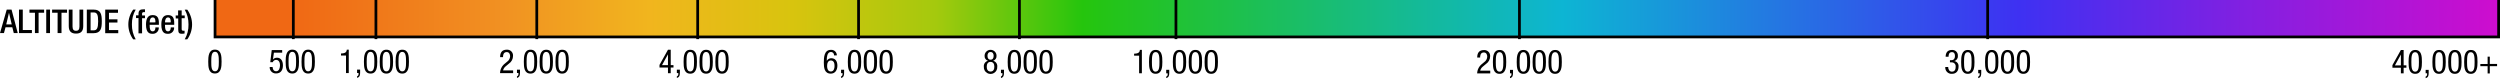
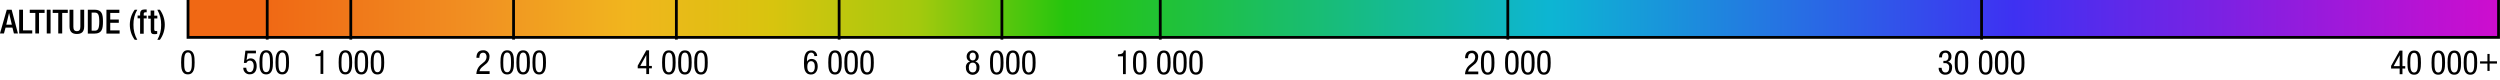
- <svg xmlns="http://www.w3.org/2000/svg" viewBox="0 0 906.78 28.39">
+ <svg xmlns="http://www.w3.org/2000/svg" viewBox="10.6 0 896.2 28.39">
  <defs>
    <style>.cls-1{fill:url(#linear-gradient);}.cls-2{fill:none;stroke:#000;stroke-miterlimit:10;}</style>
    <linearGradient id="linear-gradient" x1="77.89" y1="6.58" x2="906.28" y2="6.58" gradientUnits="userSpaceOnUse">
      <stop offset="0.033" stop-color="hsl(23, 88%, 51%)" />
      <stop offset="0.066" stop-color="hsl(26, 88%, 52%)" />
      <stop offset="0.126" stop-color="hsl(32, 88%, 54%)" />
      <stop offset="0.19" stop-color="hsl(43, 88%, 53%)" />
      <stop offset="0.253" stop-color="hsl(54, 88%, 45%)" />
      <stop offset="0.316" stop-color="hsl(72, 88%, 42%)" />
      <stop offset="0.38" stop-color="hsl(112, 88%, 41%)" />
      <stop offset="0.59" stop-color="hsl(189, 88%, 44%)" />
      <stop offset="0.79" stop-color="hsl(244, 88%, 57%)" />
      <stop offset="1" stop-color="hsl(300, 88%, 43%)" />
    </linearGradient>
  </defs>
  <g id="Layer_2" data-name="Layer 2">
    <g id="REDESIGN">
      <rect class="cls-1" x="77.89" width="828.4" height="13.17" />
      <polyline class="cls-2" points="78 0 78 13.4 906.28 13.4 906.28 0" />
      <path d="M75.53,22.36c0-1.87.13-4.37,2.42-4.36s2.42,2.28,2.42,4.37c0,1.8-.13,4.29-2.42,4.29S75.53,24.37,75.53,22.36ZM78,25.86c1.3,0,1.37-1.71,1.37-3.5s-.07-3.57-1.37-3.58-1.37,1.7-1.37,3.57S76.66,25.86,78,25.86Z" />
      <path d="M870.83,18.13h1V23.7h1v.86h-1v2.05h-1V24.57h-3.07v-.95Zm-2.16,5.58h2.16V19.78h0Z" />
      <path d="M873.62,22.49c0-1.87.13-4.37,2.42-4.37s2.42,2.28,2.42,4.37c0,1.8-.13,4.29-2.42,4.29S873.62,24.51,873.62,22.49ZM876,26c1.3,0,1.37-1.71,1.37-3.5s-.07-3.57-1.37-3.57-1.37,1.7-1.37,3.57S874.75,26,876,26Z" />
-       <path d="M879.81,25.35h1.1v1c0,.91-.07,1.73-1.1,2v-.56a.84.84,0,0,0,.53-.92v-.29h-.53Z" />
      <path d="M882.26,22.49c0-1.87.13-4.37,2.42-4.37s2.42,2.28,2.42,4.37c0,1.8-.13,4.29-2.42,4.29S882.26,24.51,882.26,22.49Zm2.42,3.5c1.29,0,1.37-1.71,1.37-3.5s-.07-3.57-1.37-3.57-1.37,1.7-1.37,3.57S883.39,26,884.68,26Z" />
      <path d="M888,22.49c0-1.87.13-4.37,2.42-4.37s2.42,2.28,2.42,4.37c0,1.8-.13,4.29-2.42,4.29S888,24.51,888,22.49Zm2.42,3.5c1.3,0,1.37-1.71,1.37-3.5s-.07-3.57-1.37-3.57-1.37,1.7-1.37,3.57S889.15,26,890.44,26Z" />
      <path d="M893.78,22.49c0-1.87.13-4.37,2.42-4.37s2.42,2.28,2.42,4.37c0,1.8-.13,4.29-2.42,4.29S893.78,24.51,893.78,22.49ZM896.2,26c1.3,0,1.37-1.71,1.37-3.5s-.07-3.57-1.37-3.57-1.37,1.7-1.37,3.57S894.91,26,896.2,26Z" />
-       <path d="M902.29,24h-2.64v-.79h2.64V20.55h.79v2.64h2.64V24h-2.64v2.64h-.79Z" />
+       <path d="M902.29,22.786h-2.64v-0.79h2.64v-2.66h0.79v2.64h2.64v0.81h-2.64v2.64h-0.79Z" />
      <line class="cls-2" x1="720.95" x2="720.95" y2="14.19" />
      <path d="M707.27,21.83h.53c.9,0,1.29-.65,1.29-1.5s-.29-1.42-1.1-1.42c-1.12,0-1.22,1-1.22,1.66h-1.06c0-1.45.68-2.45,2.25-2.45a2,2,0,0,1,2.18,2.21,1.75,1.75,0,0,1-1.32,1.82v0a1.81,1.81,0,0,1,1.57,2c0,1.55-.78,2.63-2.41,2.63a2.26,2.26,0,0,1-2.41-2.36v-.11h1.06c0,.78.38,1.68,1.36,1.68.62,0,1.35-.31,1.35-1.75a1.42,1.42,0,0,0-1.54-1.62h-.54Z" />
      <path d="M711.33,22.49c0-1.87.13-4.37,2.42-4.37s2.42,2.28,2.42,4.37c0,1.8-.13,4.29-2.42,4.29S711.33,24.51,711.33,22.49Zm2.42,3.5c1.29,0,1.37-1.71,1.37-3.5s-.07-3.57-1.37-3.57-1.37,1.7-1.37,3.57S712.46,26,713.75,26Z" />
-       <path d="M717.52,25.35h1.1v1c0,.91-.07,1.73-1.1,2v-.56a.84.84,0,0,0,.53-.92v-.29h-.53Z" />
      <path d="M720,22.49c0-1.87.13-4.37,2.42-4.37s2.42,2.28,2.42,4.37c0,1.8-.13,4.29-2.42,4.29S720,24.51,720,22.49Zm2.42,3.5c1.3,0,1.37-1.71,1.37-3.5s-.07-3.57-1.37-3.57S721,20.62,721,22.49,721.09,26,722.39,26Z" />
      <path d="M725.73,22.49c0-1.87.13-4.37,2.42-4.37s2.42,2.28,2.42,4.37c0,1.8-.13,4.29-2.42,4.29S725.73,24.51,725.73,22.49Zm2.42,3.5c1.29,0,1.37-1.71,1.37-3.5s-.07-3.57-1.37-3.57-1.37,1.7-1.37,3.57S726.86,26,728.15,26Z" />
      <path d="M731.49,22.49c0-1.87.13-4.37,2.42-4.37s2.42,2.28,2.42,4.37c0,1.8-.13,4.29-2.42,4.29S731.49,24.51,731.49,22.49Zm2.42,3.5c1.29,0,1.37-1.71,1.37-3.5s-.07-3.57-1.37-3.57-1.37,1.7-1.37,3.57S732.62,26,733.91,26Z" />
      <line class="cls-2" x1="551.12" x2="551.12" y2="14.19" />
      <path d="M540.53,26.62h-4.75a4.53,4.53,0,0,1,1.83-3.48l.7-.59a2.51,2.51,0,0,0,1.13-2c0-.73-.32-1.52-1.24-1.52-1.31,0-1.34,1.36-1.34,1.83h-1.06c0-1.61.67-2.7,2.41-2.7a2.11,2.11,0,0,1,2.28,2.27A3.35,3.35,0,0,1,539,23.19l-1.2,1a2.64,2.64,0,0,0-.92,1.45h3.65Z" />
      <path d="M541.49,22.49c0-1.87.13-4.37,2.42-4.37s2.42,2.28,2.42,4.37c0,1.8-.13,4.29-2.42,4.29S541.49,24.51,541.49,22.49Zm2.42,3.5c1.29,0,1.37-1.71,1.37-3.5s-.07-3.57-1.37-3.57-1.37,1.7-1.37,3.57S542.62,26,543.92,26Z" />
-       <path d="M547.69,25.35h1.1v1c0,.91-.07,1.73-1.1,2v-.56a.84.84,0,0,0,.53-.92v-.29h-.53Z" />
      <path d="M550.13,22.49c0-1.87.13-4.37,2.42-4.37S555,20.4,555,22.49c0,1.8-.13,4.29-2.42,4.29S550.13,24.51,550.13,22.49Zm2.42,3.5c1.3,0,1.37-1.71,1.37-3.5s-.07-3.57-1.37-3.57-1.37,1.7-1.37,3.57S551.26,26,552.56,26Z" />
      <path d="M555.89,22.49c0-1.87.13-4.37,2.42-4.37s2.42,2.28,2.42,4.37c0,1.8-.13,4.29-2.42,4.29S555.89,24.51,555.89,22.49Zm2.42,3.5c1.29,0,1.37-1.71,1.37-3.5s-.07-3.57-1.37-3.57-1.37,1.7-1.37,3.57S557,26,558.32,26Z" />
      <path d="M561.65,22.49c0-1.87.13-4.37,2.42-4.37s2.42,2.28,2.42,4.37c0,1.8-.13,4.29-2.42,4.29S561.65,24.51,561.65,22.49Zm2.42,3.5c1.29,0,1.37-1.71,1.37-3.5s-.07-3.57-1.37-3.57-1.37,1.7-1.37,3.57S562.78,26,564.08,26Z" />
      <line class="cls-2" x1="426.53" x2="426.53" y2="14.19" />
      <path d="M411.35,19.48c1.07-.06,2.05-.19,2.1-1.39h.72v8.49h-1V20.2h-1.81Z" />
      <path d="M416.76,22.46c0-1.87.13-4.37,2.42-4.36s2.42,2.28,2.42,4.37c0,1.8-.13,4.29-2.42,4.29S416.76,24.48,416.76,22.46Zm2.42,3.5c1.3,0,1.37-1.71,1.37-3.5s-.07-3.57-1.37-3.57-1.37,1.7-1.37,3.57S417.89,26,419.18,26Z" />
-       <path d="M423,25.32h1.1v1c0,.91-.07,1.73-1.1,2V27.8a.84.84,0,0,0,.53-.92v-.29H423Z" />
      <path d="M425.4,22.46c0-1.87.13-4.37,2.42-4.36s2.42,2.28,2.42,4.37c0,1.8-.13,4.29-2.42,4.29S425.4,24.48,425.4,22.46Zm2.42,3.5c1.29,0,1.37-1.71,1.37-3.5s-.07-3.57-1.37-3.57-1.37,1.7-1.37,3.57S426.53,26,427.82,26Z" />
      <path d="M431.16,22.47c0-1.87.13-4.37,2.42-4.37S436,20.38,436,22.47c0,1.8-.13,4.29-2.42,4.29S431.16,24.48,431.16,22.47Zm2.42,3.5c1.3,0,1.37-1.71,1.37-3.5s-.07-3.57-1.37-3.58-1.37,1.7-1.37,3.57S432.29,26,433.58,26Z" />
      <path d="M436.92,22.47c0-1.87.13-4.37,2.42-4.36s2.42,2.28,2.42,4.37c0,1.8-.13,4.29-2.42,4.29S436.92,24.48,436.92,22.47Zm2.42,3.5c1.3,0,1.37-1.71,1.37-3.5s-.07-3.57-1.37-3.58S438,20.6,438,22.47,438,26,439.34,26Z" />
      <line class="cls-2" x1="369.76" x2="369.76" y2="14.19" />
      <path d="M358.35,22.05a1.76,1.76,0,0,1-1.23-1.81,2.17,2.17,0,0,1,4.34,0,1.76,1.76,0,0,1-1.24,1.81,2,2,0,0,1,1.5,2.18,2.44,2.44,0,1,1-4.87,0A2,2,0,0,1,358.35,22.05Zm.93,3.9c1,0,1.38-.75,1.38-1.75s-.4-1.75-1.38-1.75-1.38.75-1.38,1.75S358.3,25.95,359.29,25.95Zm-1.11-5.69c0,.79.33,1.39,1.12,1.39s1.12-.6,1.12-1.39-.35-1.39-1.12-1.39S358.17,19.46,358.17,20.26Z" />
-       <path d="M363.06,25.3h1.1v1c0,.91-.07,1.73-1.1,2v-.56a.84.84,0,0,0,.53-.92v-.29h-.53Z" />
      <path d="M365.5,22.45c0-1.87.13-4.36,2.42-4.36s2.42,2.28,2.42,4.37c0,1.8-.13,4.29-2.42,4.29S365.5,24.46,365.5,22.45Zm2.42,3.5c1.3,0,1.37-1.71,1.37-3.5s-.07-3.57-1.37-3.58-1.37,1.7-1.37,3.57S366.63,26,367.93,26Z" />
      <path d="M371.26,22.45c0-1.87.13-4.37,2.42-4.36s2.42,2.28,2.42,4.37c0,1.8-.13,4.29-2.42,4.29S371.26,24.46,371.26,22.45Zm2.42,3.5c1.3,0,1.37-1.71,1.37-3.5s-.07-3.57-1.37-3.57-1.37,1.7-1.37,3.57S372.39,26,373.69,26Z" />
      <path d="M377,22.45c0-1.87.13-4.37,2.42-4.36s2.42,2.28,2.42,4.37c0,1.8-.13,4.29-2.42,4.29S377,24.47,377,22.45Zm2.42,3.5c1.29,0,1.37-1.71,1.37-3.5s-.07-3.57-1.37-3.57-1.37,1.7-1.37,3.57S378.15,26,379.45,26Z" />
      <line class="cls-2" x1="311.41" x2="311.41" y2="14.19" />
      <path d="M302.51,20.1a1.11,1.11,0,0,0-1.12-1.25c-1.42,0-1.5,2.11-1.5,2.55v.67h0a1.85,1.85,0,0,1,1.62-.95c1.48,0,2.22,1.09,2.22,2.69s-.82,2.9-2.4,2.9c-2.35,0-2.52-2.27-2.52-4,0-1.94.12-4.63,2.58-4.63a2,2,0,0,1,2.15,2Zm-1.15,5.83c1.06,0,1.34-1.08,1.34-2s-.22-2-1.34-2S300,23.08,300,24,300.3,25.93,301.36,25.93Z" />
-       <path d="M305.07,25.29h1.1v1c0,.91-.07,1.73-1.1,2v-.56a.84.84,0,0,0,.53-.92v-.29h-.53Z" />
      <path d="M307.52,22.43c0-1.87.13-4.37,2.42-4.37s2.42,2.28,2.42,4.37c0,1.8-.13,4.29-2.42,4.29S307.52,24.45,307.52,22.43Zm2.42,3.5c1.29,0,1.37-1.71,1.37-3.5s-.07-3.57-1.37-3.58-1.37,1.7-1.37,3.57S308.64,25.93,309.94,25.93Z" />
      <path d="M313.28,22.43c0-1.87.13-4.37,2.42-4.36s2.42,2.28,2.42,4.37c0,1.8-.13,4.29-2.42,4.29S313.28,24.45,313.28,22.43Zm2.42,3.5c1.29,0,1.37-1.71,1.37-3.5s-.07-3.57-1.37-3.58-1.37,1.7-1.37,3.57S314.4,25.94,315.7,25.94Z" />
      <path d="M319,22.44c0-1.87.13-4.37,2.42-4.36s2.42,2.28,2.42,4.37c0,1.8-.13,4.29-2.42,4.29S319,24.45,319,22.44Zm2.42,3.5c1.3,0,1.37-1.71,1.37-3.5s-.07-3.57-1.37-3.57-1.37,1.7-1.37,3.57S320.16,25.94,321.46,25.94Z" />
      <line class="cls-2" x1="253.06" x2="253.06" y2="14.19" />
      <path d="M242.28,18.05h1v5.58h1v.86h-1v2.05h-1V24.49h-3.07v-.95Zm-2.16,5.58h2.16V19.71h0Z" />
-       <path d="M245.5,25.27h1.1v1c0,.91-.07,1.73-1.1,2v-.56a.84.84,0,0,0,.53-.92v-.29h-.53Z" />
      <path d="M247.95,22.42c0-1.87.13-4.37,2.42-4.36s2.42,2.28,2.42,4.37c0,1.8-.13,4.29-2.42,4.29S247.95,24.43,247.95,22.42Zm2.42,3.5c1.29,0,1.37-1.71,1.37-3.5s-.07-3.58-1.37-3.58S249,20.55,249,22.42,249.07,25.92,250.37,25.92Z" />
      <path d="M253.71,22.42c0-1.87.13-4.37,2.42-4.36s2.42,2.28,2.42,4.37c0,1.8-.13,4.29-2.42,4.29S253.71,24.43,253.71,22.42Zm2.42,3.5c1.29,0,1.37-1.71,1.37-3.5s-.07-3.57-1.37-3.57-1.37,1.7-1.37,3.57S254.83,25.92,256.13,25.92Z" />
      <path d="M259.47,22.42c0-1.87.13-4.37,2.42-4.36s2.42,2.28,2.42,4.37c0,1.8-.13,4.29-2.42,4.29S259.47,24.43,259.47,22.42Zm2.42,3.5c1.3,0,1.37-1.71,1.37-3.5s-.07-3.57-1.37-3.57-1.37,1.7-1.37,3.57S260.59,25.92,261.89,25.92Z" />
      <line class="cls-2" x1="194.7" x2="194.7" y2="14.19" />
      <path d="M186.12,26.53h-4.75A4.53,4.53,0,0,1,183.2,23l.7-.59a2.51,2.51,0,0,0,1.13-2c0-.73-.32-1.52-1.24-1.52-1.31,0-1.34,1.35-1.34,1.83h-1.06c0-1.61.67-2.7,2.41-2.7a2.11,2.11,0,0,1,2.28,2.27,3.35,3.35,0,0,1-1.49,2.79l-1.2,1a2.64,2.64,0,0,0-.92,1.45h3.65Z" />
-       <path d="M187.51,25.26h1.1v1c0,.91-.07,1.73-1.1,2v-.56a.84.84,0,0,0,.53-.92v-.29h-.53Z" />
      <path d="M190,22.4c0-1.87.13-4.37,2.42-4.37s2.42,2.28,2.42,4.37c0,1.8-.13,4.29-2.42,4.29S190,24.42,190,22.4Zm2.42,3.5c1.29,0,1.37-1.71,1.37-3.5s-.07-3.57-1.37-3.58S191,20.53,191,22.4,191.08,25.9,192.38,25.9Z" />
      <path d="M195.72,22.4c0-1.87.13-4.37,2.42-4.36s2.42,2.28,2.42,4.37c0,1.8-.13,4.29-2.42,4.29S195.72,24.42,195.72,22.4Zm2.42,3.5c1.29,0,1.37-1.71,1.37-3.5s-.07-3.57-1.37-3.57-1.37,1.7-1.37,3.57S196.84,25.91,198.14,25.91Z" />
      <path d="M201.48,22.4c0-1.87.13-4.37,2.42-4.36s2.42,2.28,2.42,4.37c0,1.8-.13,4.29-2.42,4.29S201.48,24.42,201.48,22.4Zm2.42,3.5c1.3,0,1.37-1.71,1.37-3.5s-.07-3.57-1.37-3.57-1.37,1.7-1.37,3.57S202.61,25.91,203.9,25.91Z" />
      <line class="cls-2" x1="136.35" x2="136.35" y2="14.19" />
      <path d="M123.68,19.41c1.07-.06,2.05-.19,2.1-1.39h.72v8.49h-1V20.13h-1.81Z" />
-       <path d="M129.52,25.24h1.1v1c0,.91-.07,1.73-1.1,2v-.56a.84.84,0,0,0,.53-.92v-.29h-.53Z" />
      <path d="M132,22.39c0-1.87.13-4.37,2.42-4.37s2.42,2.28,2.42,4.37c0,1.8-.13,4.29-2.42,4.29S132,24.4,132,22.39Zm2.42,3.5c1.29,0,1.37-1.71,1.37-3.5s-.07-3.57-1.37-3.58S133,20.51,133,22.39,133.09,25.89,134.39,25.89Z" />
      <path d="M137.73,22.39c0-1.87.13-4.36,2.42-4.36s2.42,2.28,2.42,4.37c0,1.8-.13,4.29-2.42,4.29S137.73,24.4,137.73,22.39Zm2.42,3.5c1.29,0,1.37-1.71,1.37-3.5s-.07-3.57-1.37-3.58-1.37,1.7-1.37,3.57S138.85,25.89,140.15,25.89Z" />
      <path d="M143.49,22.39c0-1.87.13-4.37,2.42-4.36s2.42,2.28,2.42,4.37c0,1.8-.13,4.29-2.42,4.29S143.49,24.4,143.49,22.39Zm2.42,3.5c1.3,0,1.37-1.71,1.37-3.5s-.07-3.57-1.37-3.57-1.37,1.7-1.37,3.57S144.62,25.89,145.91,25.89Z" />
      <line class="cls-2" x1="106.39" x2="106.39" y2="14.19" />
      <path d="M98.56,18.17h3.79v.94h-3L99,21.57l0,0a1.92,1.92,0,0,1,1.49-.64c1.27,0,2.13,1,2.13,2.8,0,1.58-.7,2.91-2.47,2.91a2.21,2.21,0,0,1-2.33-2.35h1.06c0,.44.17,1.56,1.29,1.56s1.39-1.34,1.39-2.21-.35-1.92-1.42-1.92a1.26,1.26,0,0,0-1.2.83l-.91,0Z" />
      <path d="M103.61,22.37c0-1.87.13-4.37,2.42-4.36s2.42,2.28,2.42,4.37c0,1.8-.13,4.29-2.42,4.29S103.61,24.39,103.61,22.37Zm2.42,3.5c1.29,0,1.37-1.71,1.37-3.5s-.07-3.57-1.37-3.57-1.37,1.7-1.37,3.57S104.73,25.87,106,25.87Z" />
      <path d="M109.37,22.37c0-1.87.13-4.37,2.42-4.36s2.42,2.28,2.42,4.37c0,1.8-.13,4.29-2.42,4.29S109.37,24.39,109.37,22.37Zm2.42,3.5c1.29,0,1.37-1.71,1.37-3.5s-.07-3.57-1.37-3.57-1.37,1.7-1.37,3.57S110.49,25.88,111.79,25.88Z" />
-       <path d="M2.44,3.48H4.19L6.44,12H5l-.53-2.1H2L1.43,12H0ZM4.26,8.85l-1-4.22h0l-1,4.22Z" />
-       <path d="M6.89,3.48H8.26v7.41h3.31V12H6.89Z" />
-       <path d="M12.68,4.63h-2V3.48H16V4.63H14V12H12.67Z" />
-       <path d="M16.77,3.48h1.37V12H16.77Z" />
-       <path d="M20.9,4.63h-2V3.48h5.41V4.63h-2V12H20.89Z" />
-       <path d="M26.31,3.48V9.62c0,1.08.43,1.56,1.26,1.56s1.25-.48,1.25-1.56V3.48h1.37v6c0,2-1,2.7-2.62,2.7s-2.63-.72-2.63-2.7v-6Z" />
-       <path d="M31.49,3.48h2.43c2.69,0,3,1.75,3,4.28s-.34,4.28-3,4.28H31.49ZM32.86,11H34c1.13,0,1.59-.74,1.6-3.25S35.17,4.52,34,4.52H32.86Z" />
-       <path d="M38.17,3.49h4.63V4.64H39.53V7H42.6V8.17H39.53V10.9h3.36v1.15H38.16Z" />
-       <path d="M49.22,3.49a10.12,10.12,0,0,0-1.37,5.38,10.44,10.44,0,0,0,1.37,5.39h-.92a9.15,9.15,0,0,1,0-10.77Z" />
-       <path d="M50.24,6.56h-.9v-1h.9V5c0-1.22.59-1.61,1.64-1.61a5.58,5.58,0,0,1,.71,0v1h-.36c-.48,0-.7.18-.7.61V5.6h1.06v1H51.53v5.49H50.23Z" />
-       <path d="M54.29,9v.37c0,.86.11,2,1.08,2s1-1.05,1-1.44h1.22a2.13,2.13,0,0,1-2.27,2.33c-1.06,0-2.36-.31-2.36-3.3,0-1.69.36-3.49,2.39-3.49,1.8,0,2.28,1.08,2.28,2.88V9Zm2.08-.89V7.76c0-.82-.26-1.44-1-1.44S54.29,7.14,54.29,8v.13Z" />
-       <path d="M59.85,9v.37c0,.86.11,2,1.08,2s1-1.06,1-1.44h1.22a2.13,2.13,0,0,1-2.27,2.33c-1.06,0-2.36-.31-2.36-3.3,0-1.69.36-3.49,2.39-3.49,1.8,0,2.28,1.08,2.28,2.88V9Zm2.08-.89V7.76c0-.82-.26-1.44-1-1.44S59.85,7.14,59.85,8v.13Z" />
+       <path d="M13.029,3.48h1.75l2.25,8.52h-1.44l-0.53,-2.1h-2.47l-0.57,2.1h-1.43zm1.82,5.37,-1,-4.22v0l-1,4.22Z" />
+       <path d="M17.479,3.48h1.37v7.41h3.31V12h-4.68Z" />
+       <path d="M23.269,4.63h-2V3.48h5.32v1.15h-2V12h-1.33Z" />
+       <path d="M27.359,3.48h1.37V12h-1.37Z" />
+       <path d="M31.489,4.63h-2V3.48h5.41v1.15h-2V12h-1.42Z" />
+       <path d="M36.899,3.48v6.14c0,1.08,0.43,1.56,1.26,1.56,0.83,0,1.25,-0.48,1.25,-1.56V3.48h1.37v6c0,2,-1,2.7,-2.62,2.7,-1.62,0,-2.63,-0.72,-2.63,-2.7v-6Z" />
+       <path d="M42.079,3.48h2.43c2.69,0,3,1.75,3,4.28,0,2.53,-0.34,4.28,-3,4.28h-2.43zm1.37,7.52h1.14c1.13,0,1.59,-0.74,1.6,-3.25,0.01,-2.51,-0.43,-3.23,-1.6,-3.23h-1.14Z" />
+       <path d="M48.759,3.49h4.63v1.15h-3.27V7h3.07v1.17h-3.07v2.73h3.36v1.15h-4.73Z" />
+       <path d="M59.809,3.49a10.12,10.12,0,0,0,-1.37,5.38,10.44,10.44,0,0,0,1.37,5.39h-0.92a9.15,9.15,0,0,1,0,-10.77Z" />
+       <path d="M60.829,6.56h-0.9v-1h0.9V5c0,-1.22,0.59,-1.61,1.64,-1.61a5.58,5.58,0,0,1,0.71,0v1h-0.36c-0.48,0,-0.7,0.18,-0.7,0.61v0.6h1.06v1h-1.06v5.49h-1.3Z" />
      <path d="M63.71,5.61h.89V3.77H65.9V5.61H67v1H65.89v3.85c0,.5.14.68.59.68a2.51,2.51,0,0,0,.47,0v1a4.27,4.27,0,0,1-1,.11c-.88,0-1.31-.24-1.31-1.56v-4h-.89Z" />
      <path d="M67,14.27a10.12,10.12,0,0,0,1.37-5.39A10.42,10.42,0,0,0,67,3.5h.92a9.16,9.16,0,0,1,0,10.77Z" />
    </g>
  </g>
</svg>
